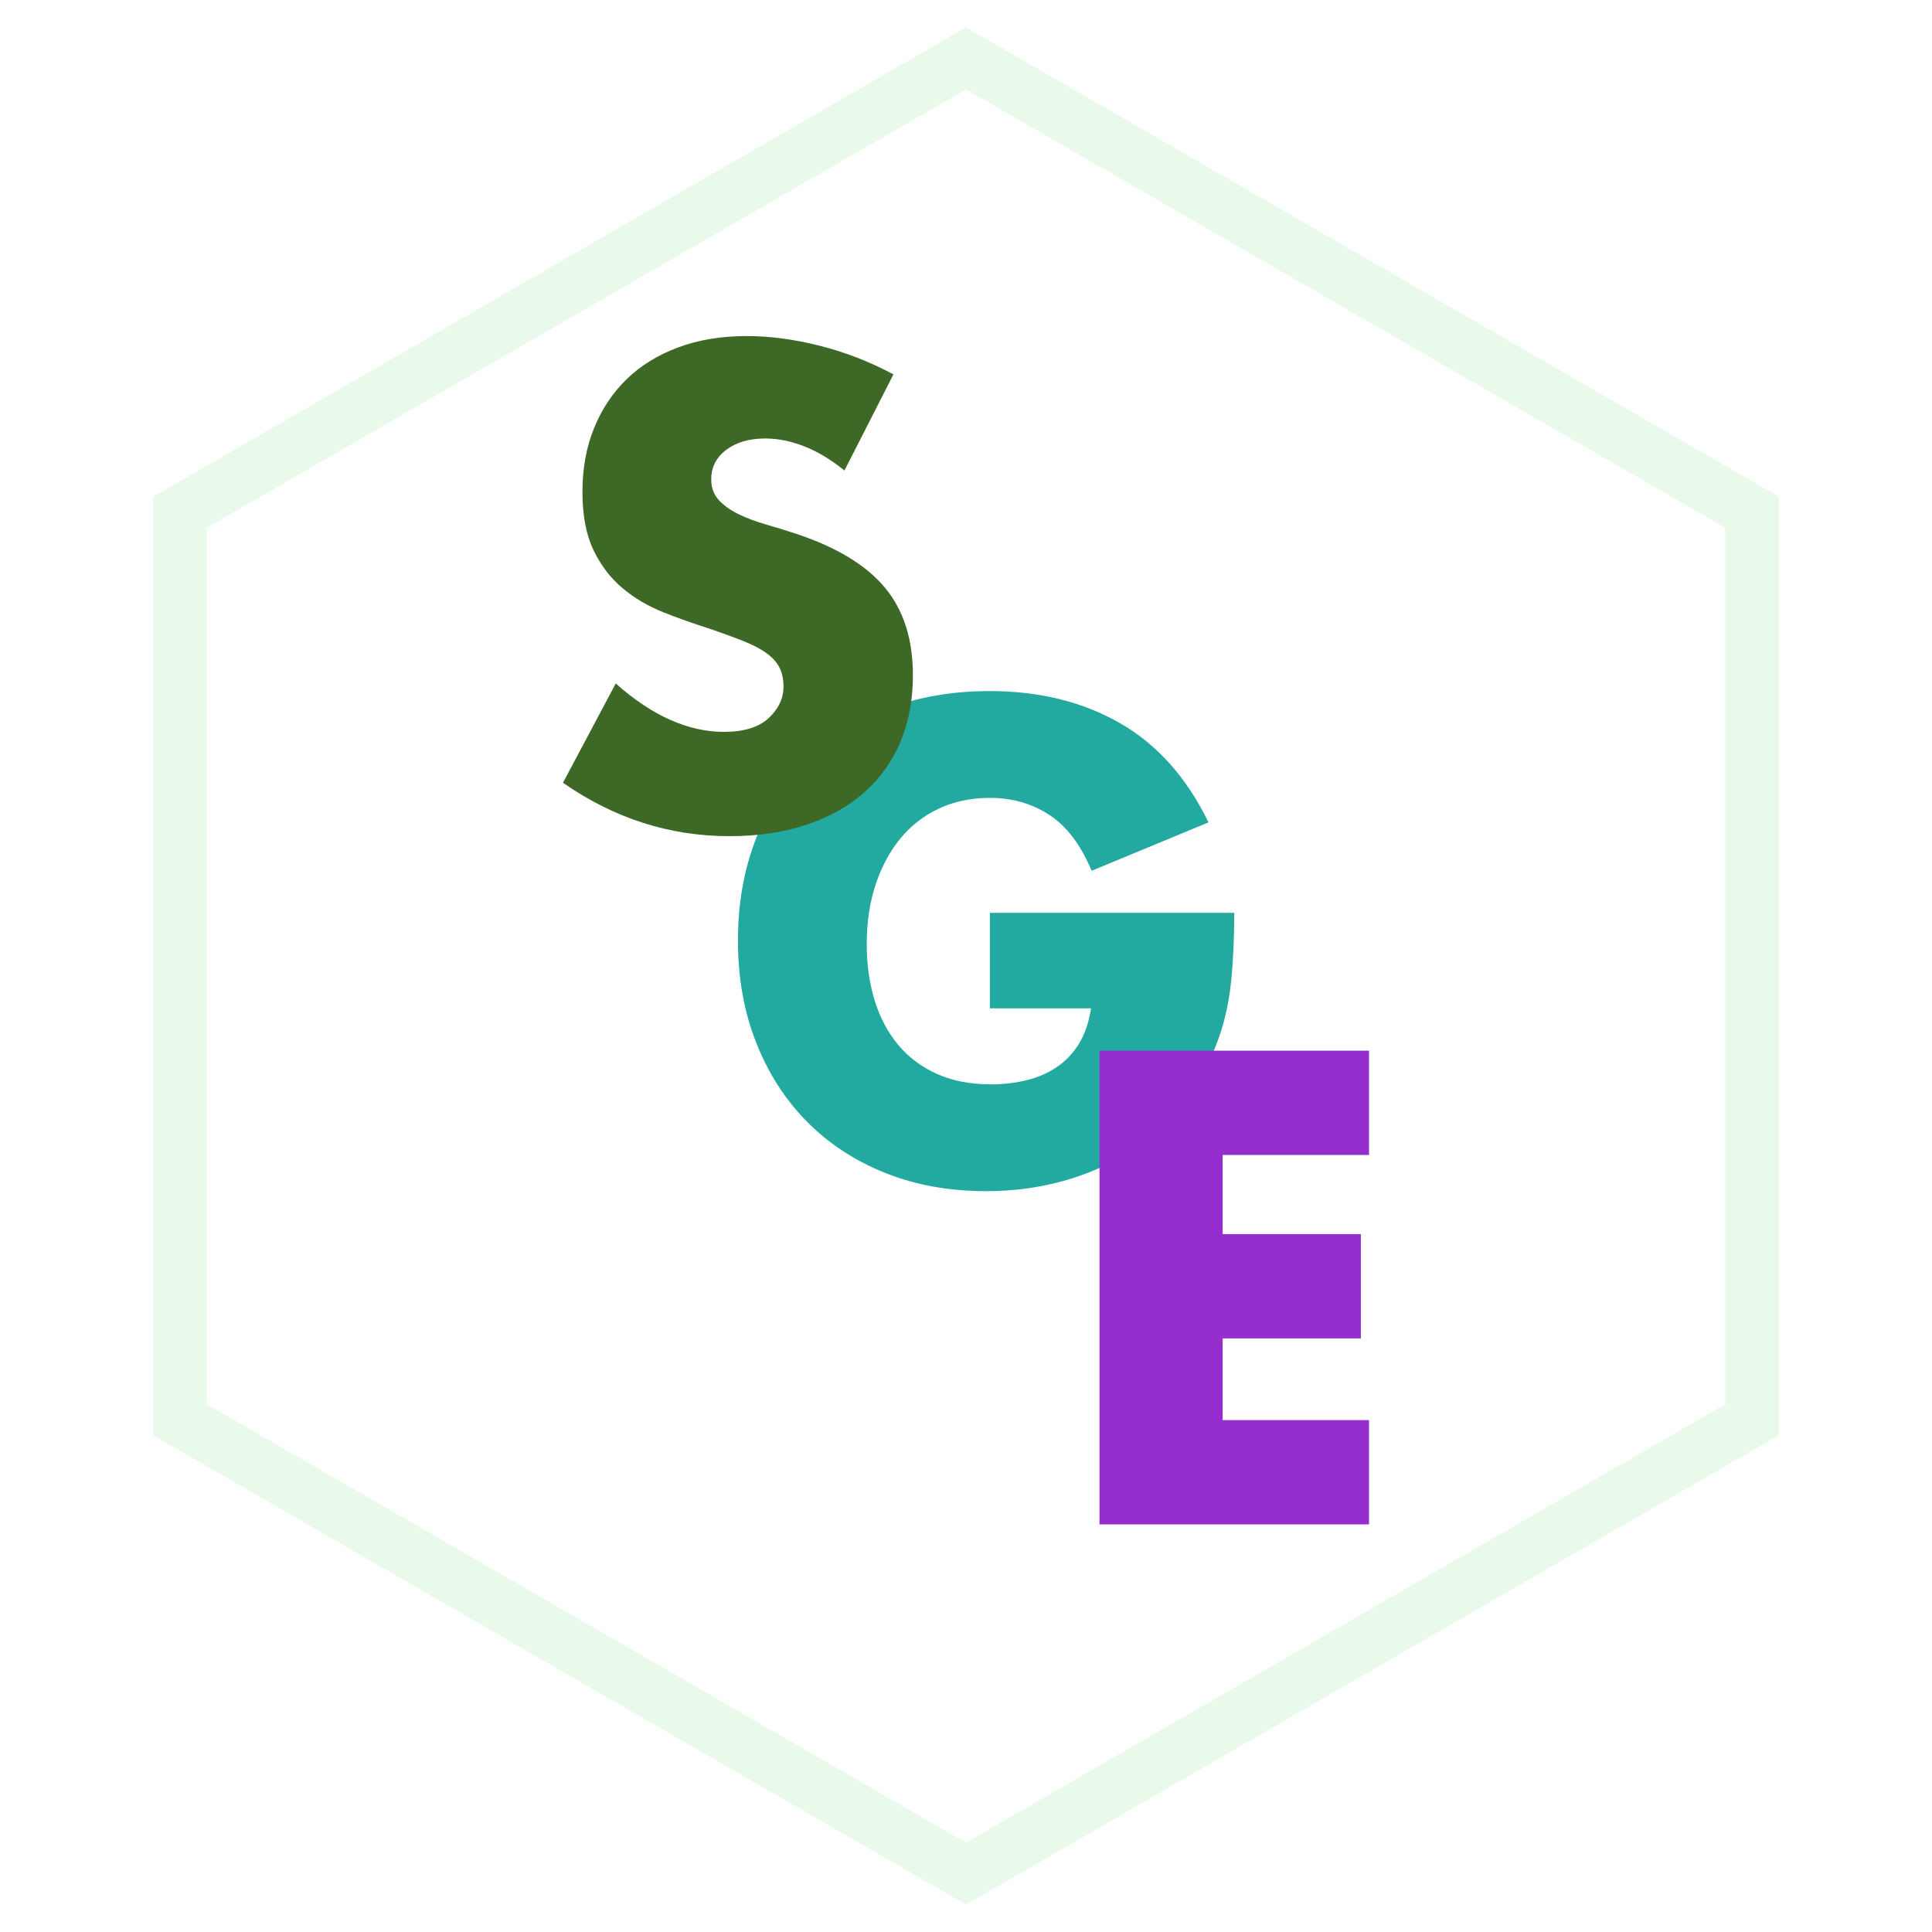
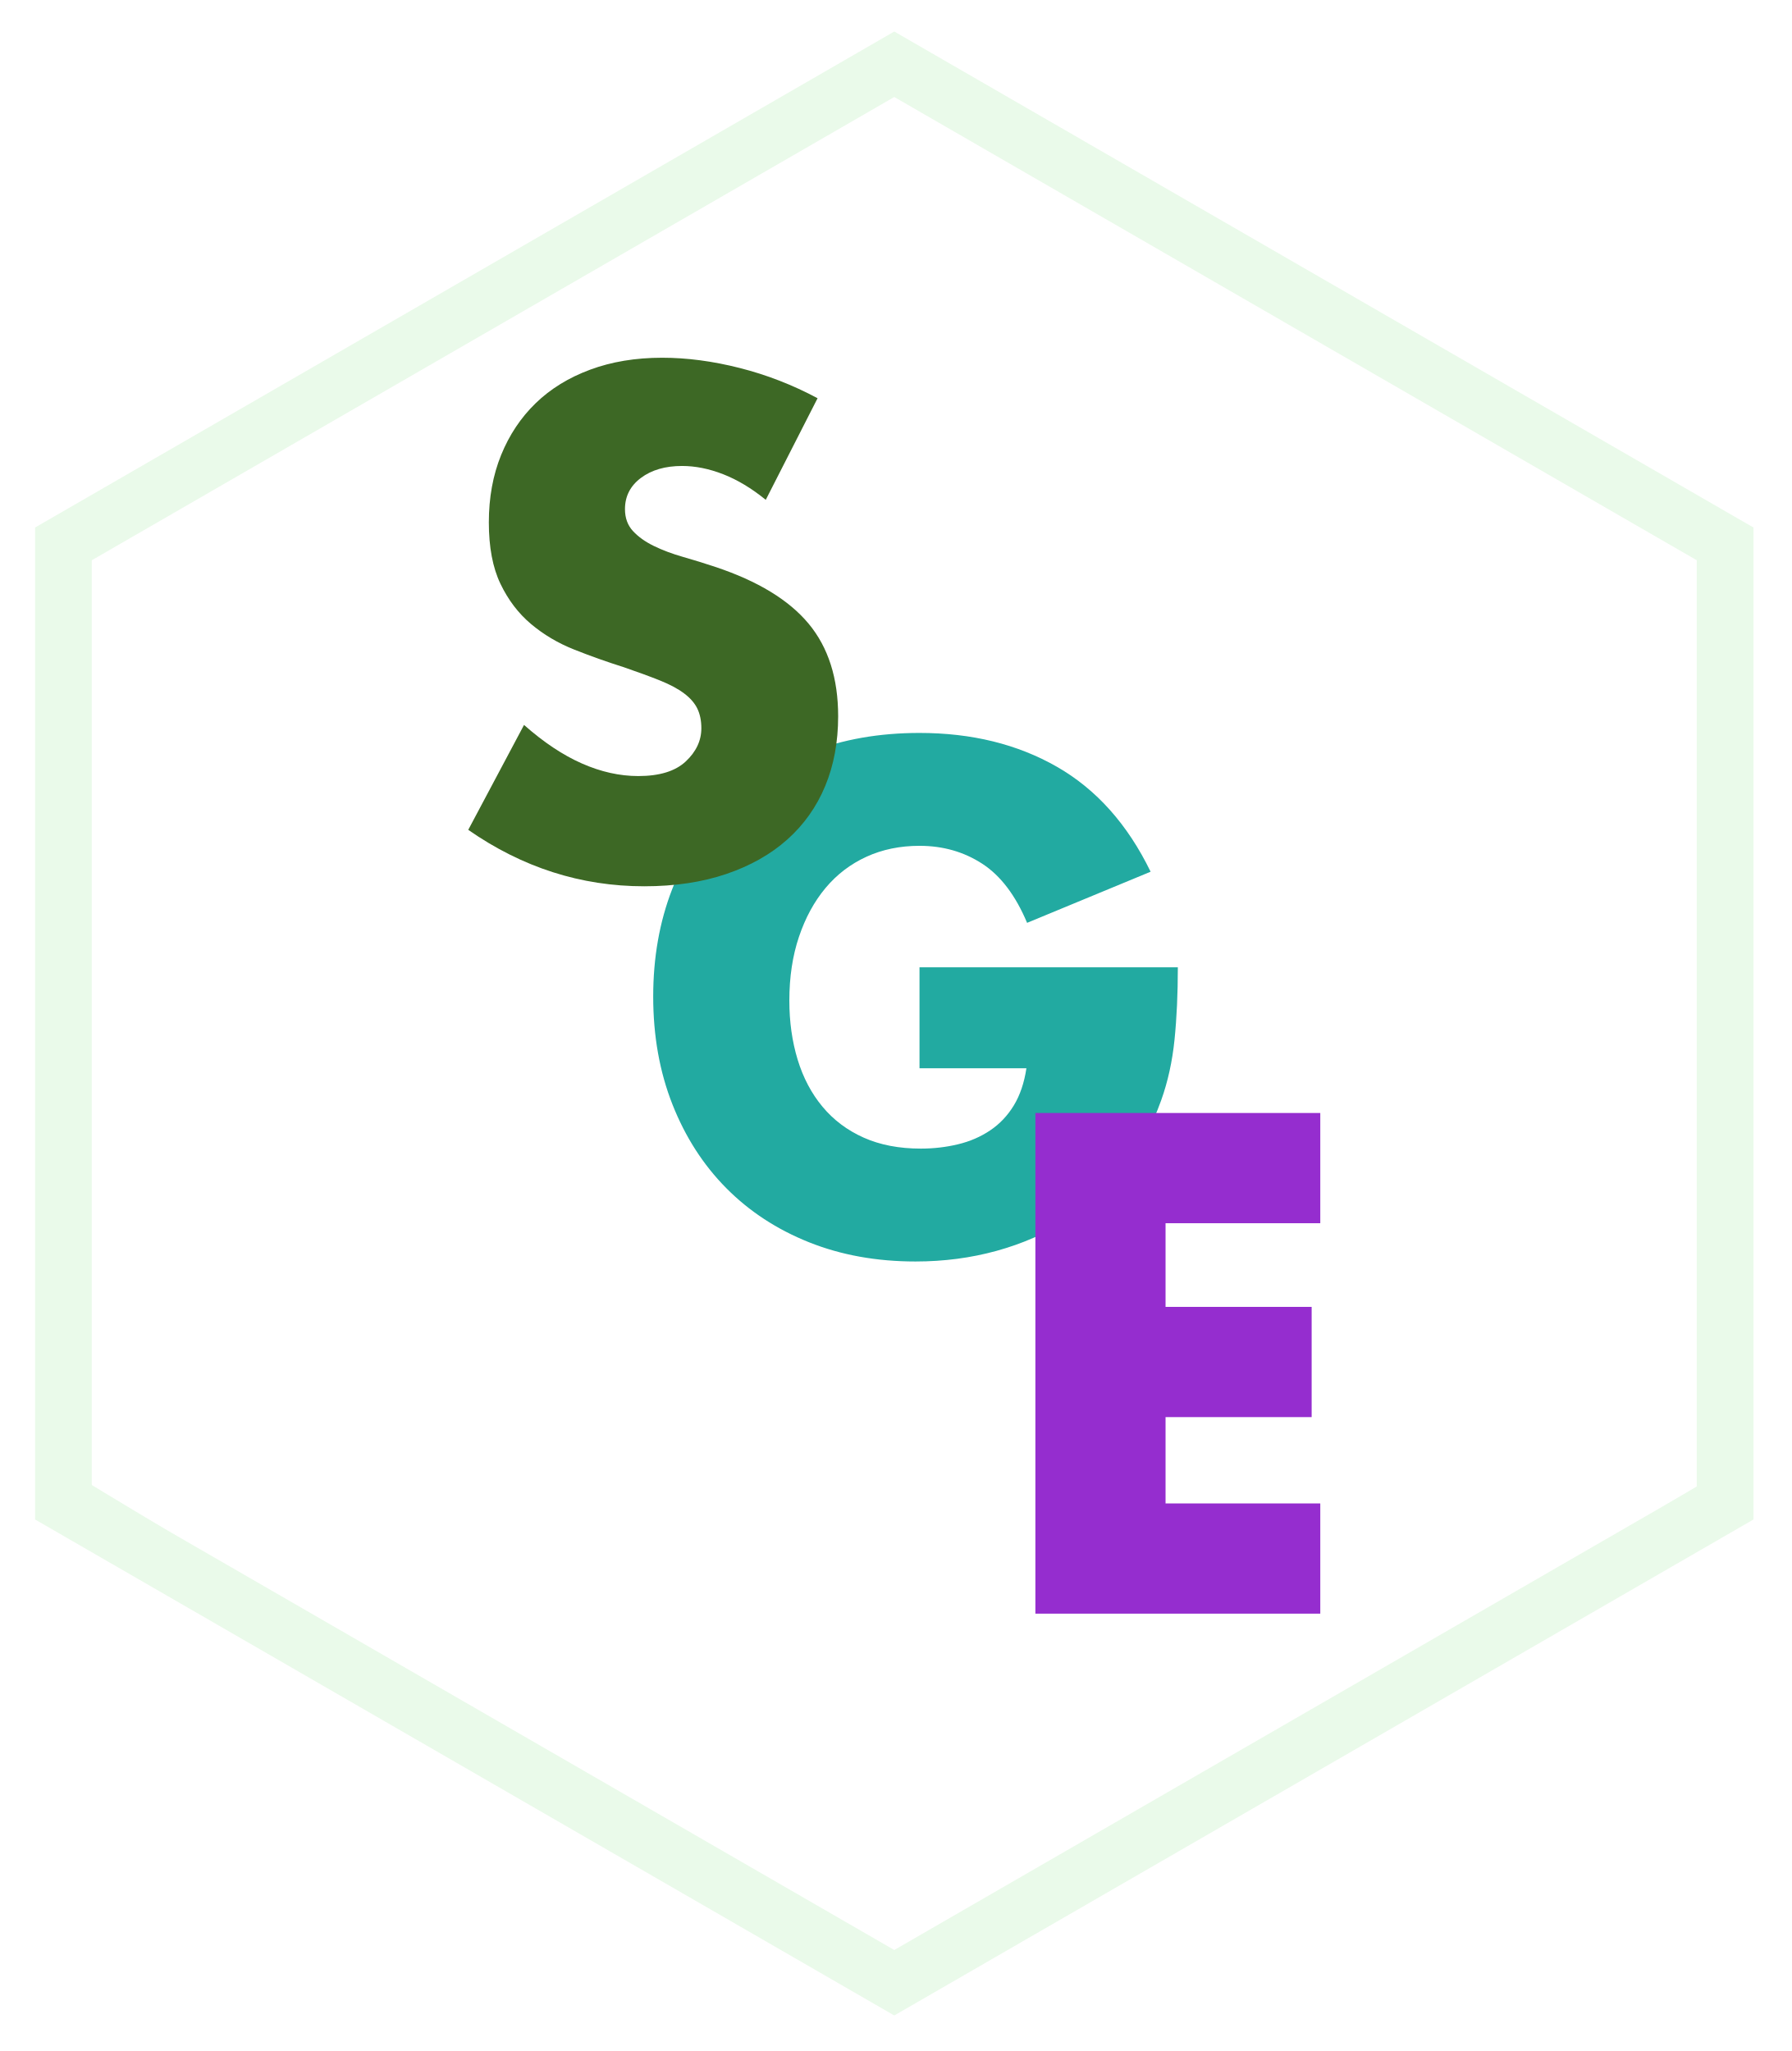
- <svg xmlns="http://www.w3.org/2000/svg" width="100%" height="100%" viewBox="0 0 2250 2250" version="1.1" xml:space="preserve" style="fill-rule:evenodd;clip-rule:evenodd;stroke-linecap:round;stroke-miterlimit:1.5;">
-   <g transform="matrix(2.08333,0,0,2.08333,0,0)">
-     <g transform="matrix(1.53658,0,0,1.53658,27.424,-267.143)">
-       <path d="M333.581,195.099L619.53,360.192L619.53,690.376L333.581,855.468L47.633,690.376L47.633,360.192L333.581,195.099Z" style="fill:none;stroke:rgb(234,250,234);stroke-width:19.52px;" />
+ <svg xmlns="http://www.w3.org/2000/svg" width="100%" height="100%" viewBox="0 0 1974 2260" version="1.1" xml:space="preserve" style="fill-rule:evenodd;clip-rule:evenodd;stroke-linecap:round;stroke-miterlimit:1.5;">
+   <g transform="matrix(2.08333,0,0,2.08333,-139.736,2.80567)">
+     <g id="Outline" transform="matrix(1.53658,0,0,1.53658,27.424,-267.143)">
+       <path d="M333.581,195.099L619.53,360.192L619.53,690.376L333.581,855.468L47.633,690.376L47.633,360.192L333.581,195.099Z" style="fill:none;stroke:#eafaea;stroke-width:19.52px;" />
    </g>
-     <g id="Layer1" transform="matrix(0.870393,0,0,0.870393,108.487,18.5022)">
-       <g transform="matrix(0.896659,0,0,0.896659,-196.948,239.44)">
-         <path d="M789.652,363.099L964.702,363.099C964.702,381.099 963.952,397.449 962.452,412.149C960.952,426.849 957.952,440.499 953.452,453.099C947.152,470.799 938.602,486.474 927.802,500.124C917.002,513.774 904.327,525.174 889.777,534.324C875.227,543.474 859.252,550.449 841.852,555.249C824.452,560.049 806.152,562.449 786.952,562.449C760.552,562.449 736.477,558.099 714.727,549.399C692.977,540.699 674.302,528.474 658.702,512.724C643.102,496.974 630.952,478.074 622.252,456.024C613.552,433.974 609.202,409.599 609.202,382.899C609.202,356.499 613.477,332.274 622.027,310.224C630.577,288.174 642.727,269.349 658.477,253.749C674.227,238.149 693.202,225.999 715.402,217.299C737.602,208.599 762.352,204.249 789.652,204.249C825.052,204.249 856.102,211.899 882.802,227.199C909.502,242.499 930.652,266.199 946.252,298.299L862.552,332.949C854.752,314.349 844.627,300.999 832.177,292.899C819.727,284.799 805.552,280.749 789.652,280.749C776.452,280.749 764.452,283.224 753.652,288.174C742.852,293.124 733.627,300.174 725.977,309.324C718.327,318.474 712.327,329.499 707.977,342.399C703.627,355.299 701.452,369.699 701.452,385.599C701.452,399.999 703.327,413.349 707.077,425.649C710.827,437.949 716.452,448.599 723.952,457.599C731.452,466.599 740.752,473.574 751.852,478.524C762.952,483.474 775.852,485.949 790.552,485.949C799.252,485.949 807.652,484.974 815.752,483.024C823.852,481.074 831.127,477.924 837.577,473.574C844.027,469.224 849.352,463.599 853.552,456.699C857.752,449.799 860.602,441.399 862.102,431.499L789.652,431.499L789.652,363.099Z" style="fill:rgb(34,170,161);" />
+     <g id="Lettering" transform="matrix(0.870393,0,0,0.870393,108.487,18.5022)">
+       <g>
+         <g id="G" transform="matrix(0.896659,0,0,0.896659,-196.948,239.44)">
+           <path d="M789.652,363.099L964.702,363.099C964.702,381.099 963.952,397.449 962.452,412.149C960.952,426.849 957.952,440.499 953.452,453.099C947.152,470.799 938.602,486.474 927.802,500.124C917.002,513.774 904.327,525.174 889.777,534.324C875.227,543.474 859.252,550.449 841.852,555.249C824.452,560.049 806.152,562.449 786.952,562.449C760.552,562.449 736.477,558.099 714.727,549.399C692.977,540.699 674.302,528.474 658.702,512.724C643.102,496.974 630.952,478.074 622.252,456.024C613.552,433.974 609.202,409.599 609.202,382.899C609.202,356.499 613.477,332.274 622.027,310.224C630.577,288.174 642.727,269.349 658.477,253.749C674.227,238.149 693.202,225.999 715.402,217.299C737.602,208.599 762.352,204.249 789.652,204.249C825.052,204.249 856.102,211.899 882.802,227.199C909.502,242.499 930.652,266.199 946.252,298.299L862.552,332.949C854.752,314.349 844.627,300.999 832.177,292.899C819.727,284.799 805.552,280.749 789.652,280.749C776.452,280.749 764.452,283.224 753.652,288.174C742.852,293.124 733.627,300.174 725.977,309.324C718.327,318.474 712.327,329.499 707.977,342.399C703.627,355.299 701.452,369.699 701.452,385.599C701.452,399.999 703.327,413.349 707.077,425.649C710.827,437.949 716.452,448.599 723.952,457.599C731.452,466.599 740.752,473.574 751.852,478.524C762.952,483.474 775.852,485.949 790.552,485.949C799.252,485.949 807.652,484.974 815.752,483.024C823.852,481.074 831.127,477.924 837.577,473.574C844.027,469.224 849.352,463.599 853.552,456.699C857.752,449.799 860.602,441.399 862.102,431.499L789.652,431.499L789.652,363.099Z" style="fill:#22aaa1;" />
+         </g>
+         <g id="S" transform="matrix(0.896659,0,0,0.896659,-48.6631,11.4387)">
+           <path d="M520.102,300.549C510.502,292.749 500.902,286.974 491.302,283.224C481.702,279.474 472.402,277.599 463.402,277.599C452.002,277.599 442.702,280.299 435.502,285.699C428.302,291.099 424.702,298.149 424.702,306.849C424.702,312.849 426.502,317.799 430.102,321.699C433.702,325.599 438.427,328.974 444.277,331.824C450.127,334.674 456.727,337.149 464.077,339.249C471.427,341.349 478.702,343.599 485.902,345.999C514.702,355.599 535.777,368.424 549.127,384.474C562.477,400.524 569.152,421.449 569.152,447.249C569.152,464.649 566.227,480.399 560.377,494.499C554.527,508.599 545.977,520.674 534.727,530.724C523.477,540.774 509.677,548.574 493.327,554.124C476.977,559.674 458.452,562.449 437.752,562.449C394.852,562.449 355.102,549.699 318.502,524.199L356.302,453.099C369.502,464.799 382.552,473.499 395.452,479.199C408.352,484.899 421.102,487.749 433.702,487.749C448.102,487.749 458.827,484.449 465.877,477.849C472.927,471.249 476.452,463.749 476.452,455.349C476.452,450.249 475.552,445.824 473.752,442.074C471.952,438.324 468.952,434.874 464.752,431.724C460.552,428.574 455.077,425.649 448.327,422.949C441.577,420.249 433.402,417.249 423.802,413.949C412.402,410.349 401.227,406.374 390.277,402.024C379.327,397.674 369.577,391.899 361.027,384.699C352.477,377.499 345.577,368.424 340.327,357.474C335.077,346.524 332.452,332.649 332.452,315.849C332.452,299.049 335.227,283.824 340.777,270.174C346.327,256.524 354.127,244.824 364.177,235.074C374.227,225.324 386.527,217.749 401.077,212.349C415.627,206.949 431.902,204.249 449.902,204.249C466.702,204.249 484.252,206.574 502.552,211.224C520.852,215.874 538.402,222.699 555.202,231.699L520.102,300.549Z" style="fill:#3d6825;" />
+         </g>
+         <g id="E" transform="matrix(0.896659,0,0,0.896659,-333.532,461.916)">
+           <path d="M1213.55,288.399L1108.7,288.399L1108.7,345.099L1207.7,345.099L1207.7,419.799L1108.7,419.799L1108.7,478.299L1213.55,478.299L1213.55,552.999L1020.5,552.999L1020.5,213.699L1213.55,213.699L1213.55,288.399Z" style="fill:#952dcf;" />
+         </g>
      </g>
-       <g transform="matrix(0.896659,0,0,0.896659,-48.6631,11.4387)">
-         <path d="M520.102,300.549C510.502,292.749 500.902,286.974 491.302,283.224C481.702,279.474 472.402,277.599 463.402,277.599C452.002,277.599 442.702,280.299 435.502,285.699C428.302,291.099 424.702,298.149 424.702,306.849C424.702,312.849 426.502,317.799 430.102,321.699C433.702,325.599 438.427,328.974 444.277,331.824C450.127,334.674 456.727,337.149 464.077,339.249C471.427,341.349 478.702,343.599 485.902,345.999C514.702,355.599 535.777,368.424 549.127,384.474C562.477,400.524 569.152,421.449 569.152,447.249C569.152,464.649 566.227,480.399 560.377,494.499C554.527,508.599 545.977,520.674 534.727,530.724C523.477,540.774 509.677,548.574 493.327,554.124C476.977,559.674 458.452,562.449 437.752,562.449C394.852,562.449 355.102,549.699 318.502,524.199L356.302,453.099C369.502,464.799 382.552,473.499 395.452,479.199C408.352,484.899 421.102,487.749 433.702,487.749C448.102,487.749 458.827,484.449 465.877,477.849C472.927,471.249 476.452,463.749 476.452,455.349C476.452,450.249 475.552,445.824 473.752,442.074C471.952,438.324 468.952,434.874 464.752,431.724C460.552,428.574 455.077,425.649 448.327,422.949C441.577,420.249 433.402,417.249 423.802,413.949C412.402,410.349 401.227,406.374 390.277,402.024C379.327,397.674 369.577,391.899 361.027,384.699C352.477,377.499 345.577,368.424 340.327,357.474C335.077,346.524 332.452,332.649 332.452,315.849C332.452,299.049 335.227,283.824 340.777,270.174C346.327,256.524 354.127,244.824 364.177,235.074C374.227,225.324 386.527,217.749 401.077,212.349C415.627,206.949 431.902,204.249 449.902,204.249C466.702,204.249 484.252,206.574 502.552,211.224C520.852,215.874 538.402,222.699 555.202,231.699L520.102,300.549Z" style="fill:rgb(61,104,37);" />
-       </g>
-       <g transform="matrix(0.896659,0,0,0.896659,-333.532,461.916)">
-         <path d="M1213.55,288.399L1108.7,288.399L1108.7,345.099L1207.7,345.099L1207.7,419.799L1108.7,419.799L1108.7,478.299L1213.55,478.299L1213.55,552.999L1020.5,552.999L1020.5,213.699L1213.55,213.699L1213.55,288.399Z" style="fill:rgb(149,45,207);" />
+     </g>
+     <g id="Dice-Inner" transform="matrix(1,0,0,0.822493,0,43.688)">
+       <g>
+         <g id="Dice-Inner1">
+           <g>
+             <g id="CenterTri" transform="matrix(-1,-1.48895e-16,1.22465e-16,-1.21582,1169.96,1344.75)">
+               <path d="M629.307,300.681L901.76,772.585L356.854,772.585L629.307,300.681Z" style="fill:none;" />
+             </g>
+             <g id="UpperLeft" transform="matrix(1,0,0,1.21582,0,-53.1165)">
+               <path d="M104.701,287.546L101.024,460.119" style="fill:none;stroke:#eafaea;stroke-width:20px;stroke-linecap:butt;stroke-miterlimit:3.11;" />
+             </g>
+             <g id="UpperRight" transform="matrix(1,0,0,1.21582,0,-53.1165)">
+               <path d="M981.69,477.845L976.601,286.278" style="fill:none;stroke:#eafaea;stroke-width:20.05px;stroke-linecap:butt;stroke-miterlimit:3.11;" />
+             </g>
+             <g id="UpperCenterRight" transform="matrix(1,0,0,1.21582,0,-53.1165)">
+               <path d="M541.075,31.326L916.63,248.137" style="fill:none;stroke:#eafaea;stroke-width:20px;stroke-linecap:butt;stroke-miterlimit:3.11;" />
+             </g>
+             <g id="UpperCenterLeft" transform="matrix(1,0,0,1.21582,0,-53.1165)">
+               <path d="M137.573,265.228L537.876,32.239" style="fill:none;stroke:#eafaea;stroke-width:20px;stroke-linecap:butt;stroke-miterlimit:3.11;" />
+             </g>
+             <g id="MidRight" transform="matrix(0.998835,0.000591745,-0.00680924,1.22352,3.24971,-50.6256)">
+               <path d="M979.893,793.074L977.613,340.454" style="fill:none;stroke:#eafaea;stroke-width:20.01px;stroke-linecap:butt;stroke-miterlimit:3.11;" />
+             </g>
+             <g id="MidLeft" transform="matrix(0.997497,-0.00511021,0.0173488,1.2121,-5.19824,-40.501)">
+               <path d="M99.419,332.813L96.382,793.074" style="fill:none;stroke:#eafaea;stroke-width:19.92px;stroke-linecap:butt;stroke-miterlimit:3.11;" />
+             </g>
+             <g id="LowerCenter" transform="matrix(1,0,0,1.21582,1.86242,-53.1165)">
+               <path d="M538.138,1050.62L538.138,1050.62Z" style="fill:none;stroke:#eafaea;stroke-width:20px;stroke-linecap:butt;stroke-miterlimit:3.11;" />
+             </g>
+             <g id="LowerLeft" transform="matrix(0.999991,0.00529759,-0.00435723,1.2158,3.4398,-53.6621)">
+               <path d="M104.701,789.218L514.046,1033.49" style="fill:none;stroke:#eafaea;stroke-width:20px;stroke-linecap:butt;stroke-miterlimit:3.11;" />
+             </g>
+             <g id="LowerRight" transform="matrix(-1,0.000691089,-0.000568415,-1.21582,1516.97,1893.33)">
+               <path d="M964.73,557.566L539.905,812.026" style="fill:none;stroke:#eafaea;stroke-width:20px;stroke-linecap:butt;stroke-miterlimit:3.11;" />
+             </g>
+           </g>
+         </g>
      </g>
    </g>
  </g>
</svg>
